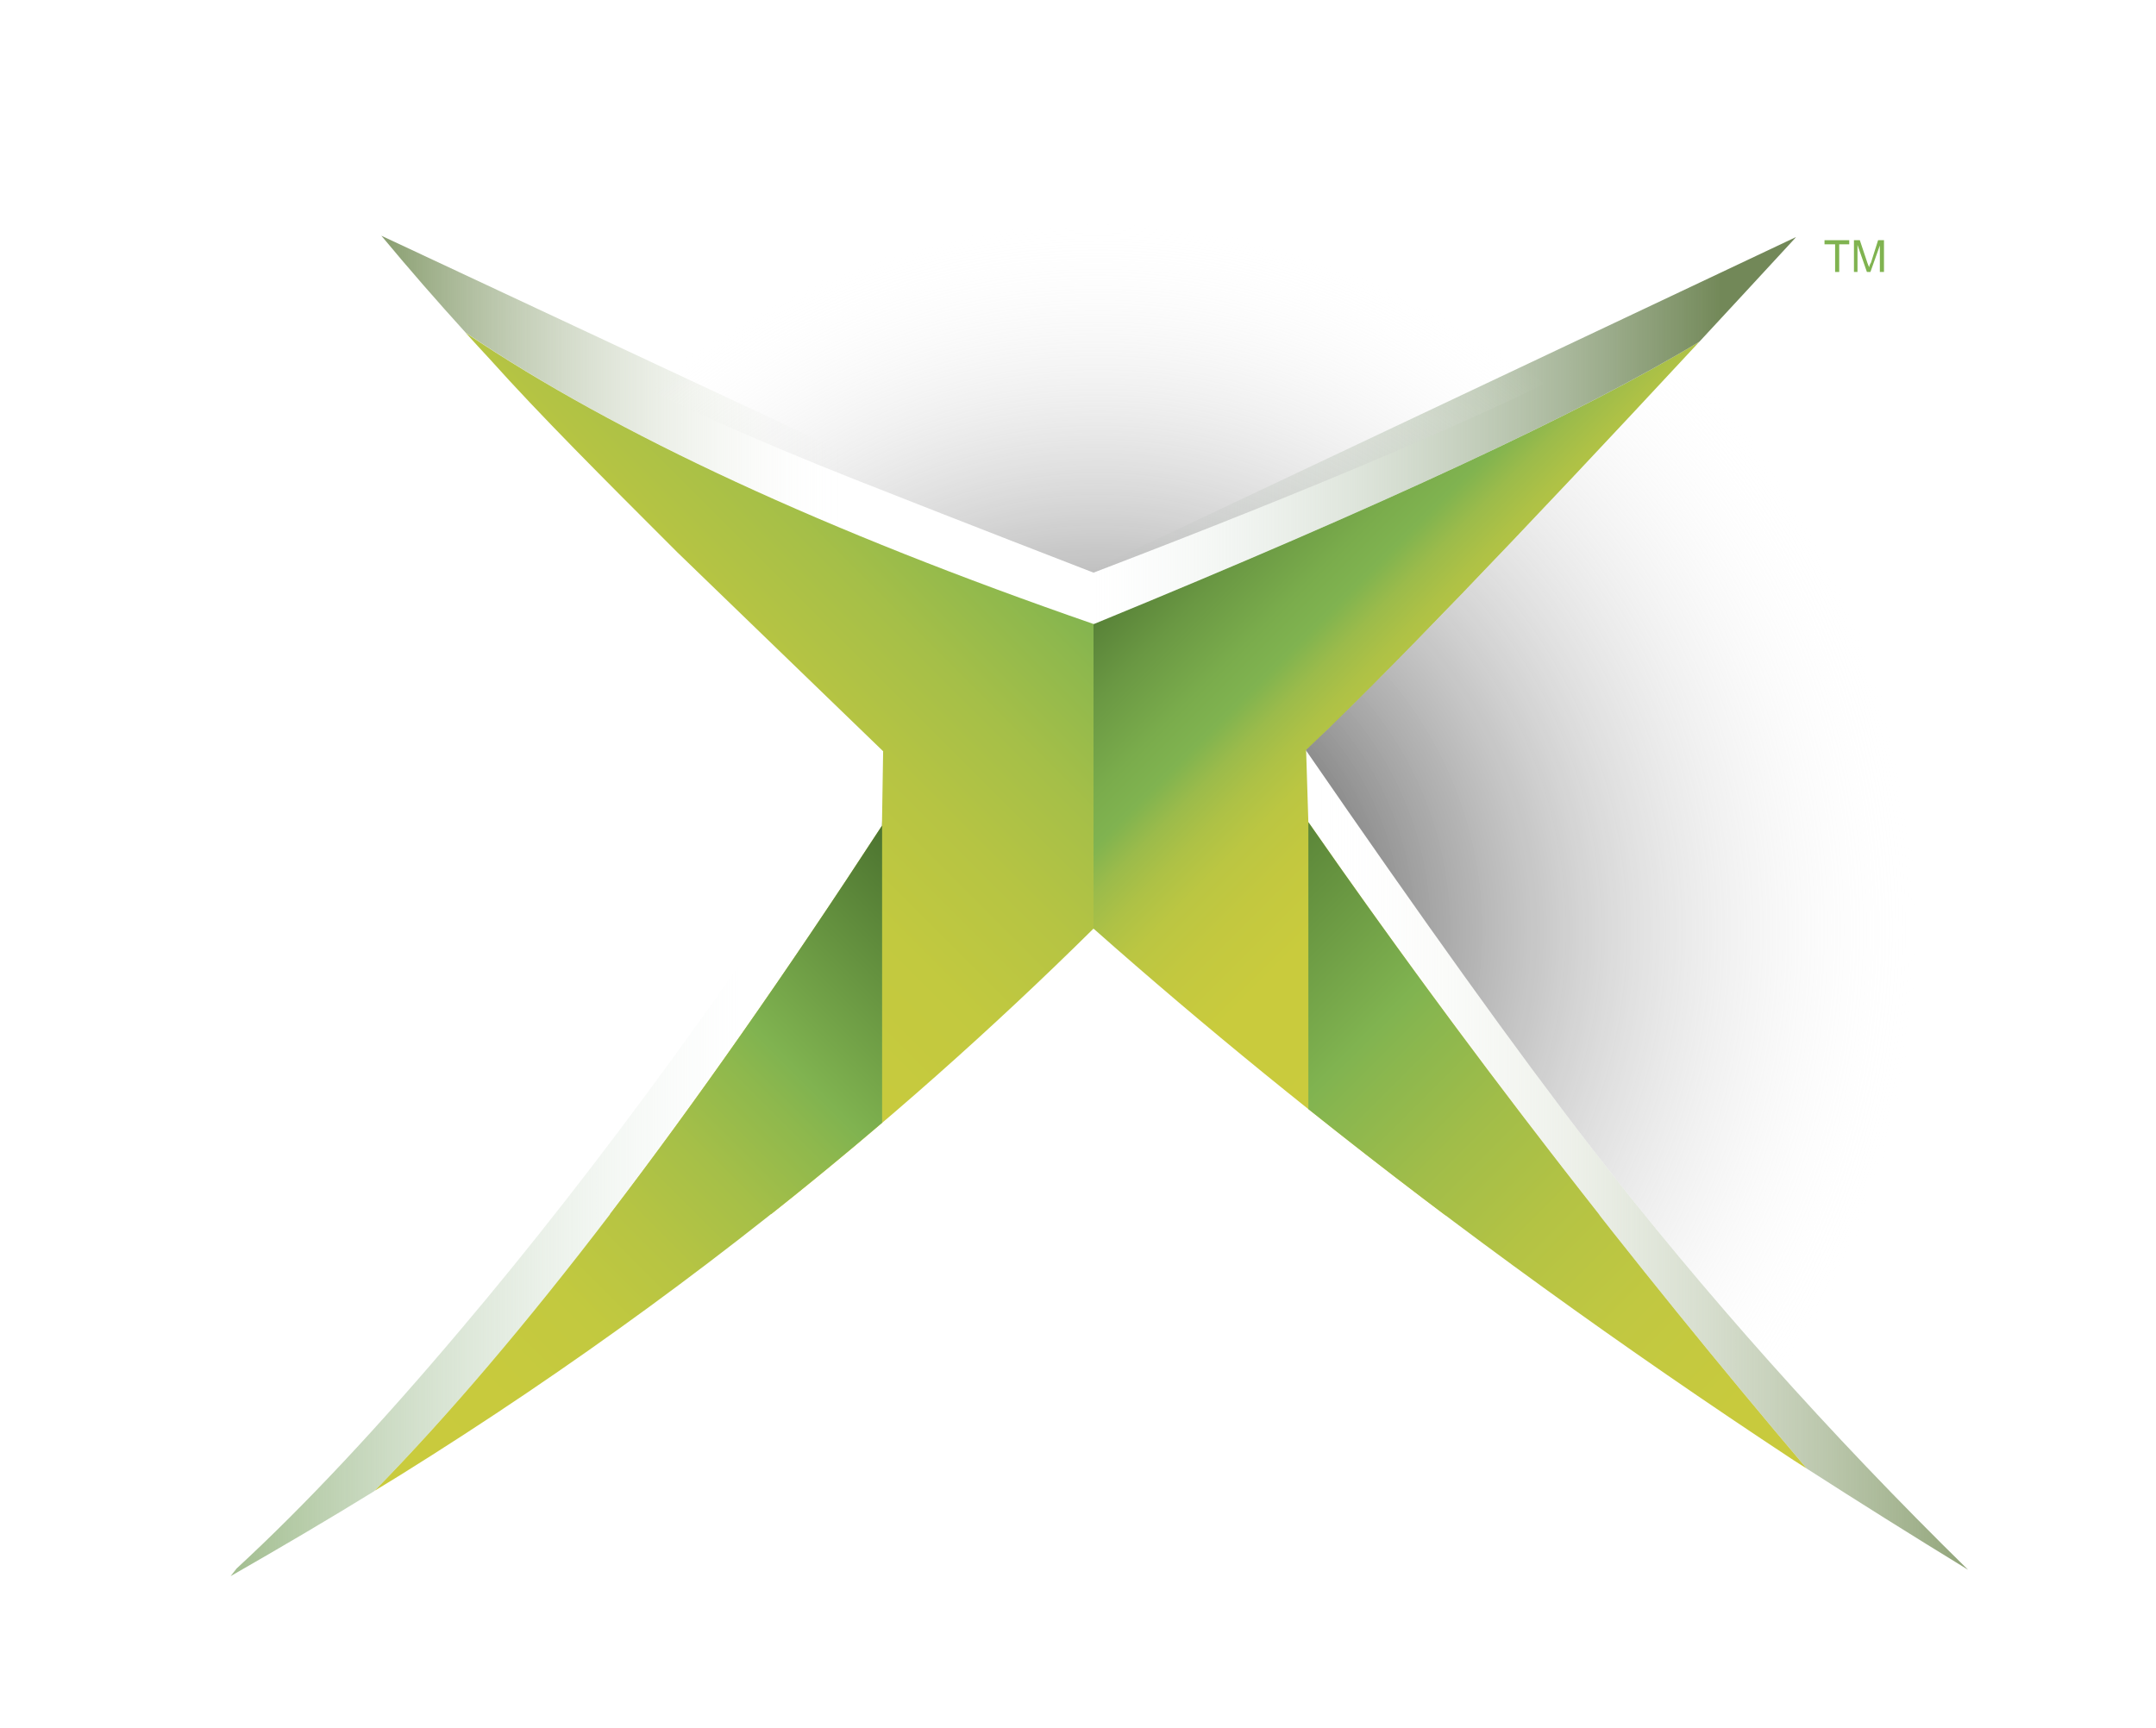
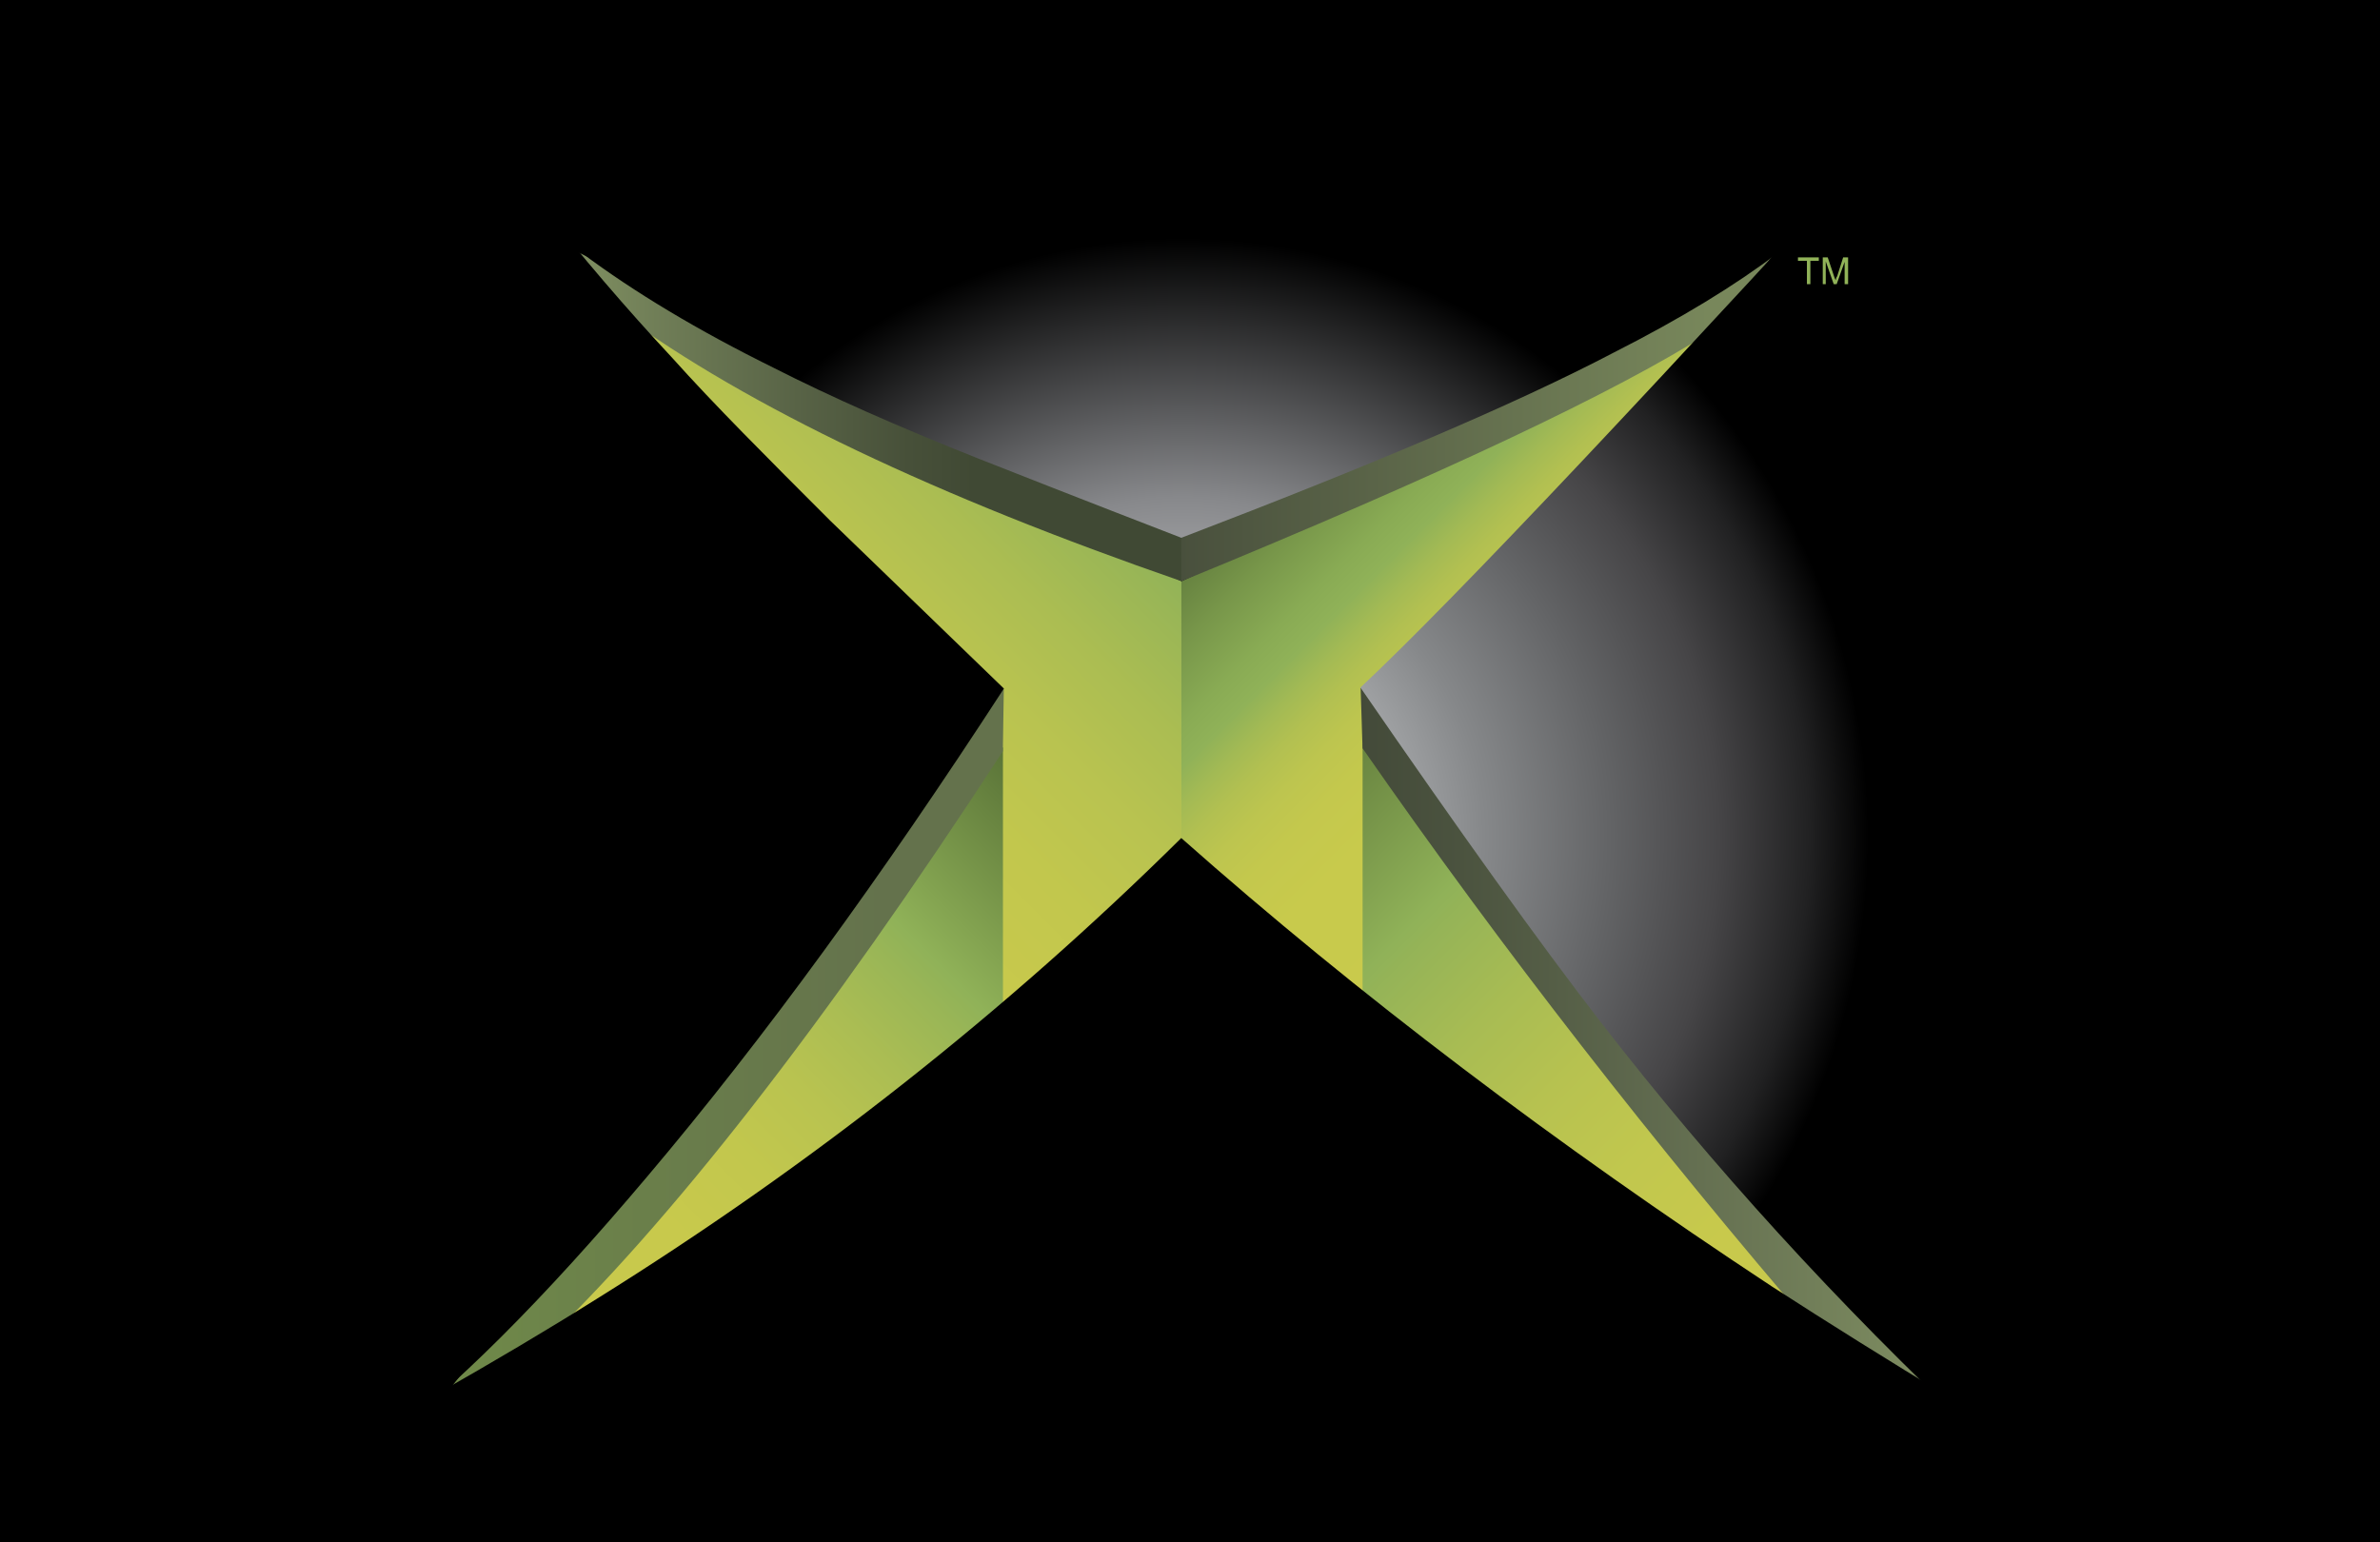
- <svg xmlns="http://www.w3.org/2000/svg" xmlns:xlink="http://www.w3.org/1999/xlink" viewBox="39 -378.58 1046.681 838.933" xml:space="preserve" id="svg2" version="1.0" style="max-height: 500px" width="1046.681" height="838.933">
-   <defs id="defs224">
-     <radialGradient gradientUnits="userSpaceOnUse" id="radialGradient4729" r="333.094" cy="146.993" cx="184.386">
-       <stop id="stop4731" offset="0" style="stop-color:#000000;stop-opacity:1" />
-       <stop id="stop4733" offset="0.031" style="stop-color:#4a4a4c;stop-opacity:1" />
-       <stop id="stop4735" offset="0.082" style="stop-color:#747678;stop-opacity:1" />
-       <stop id="stop4737" offset="0.136" style="stop-color:#96989b;stop-opacity:1" />
-       <stop id="stop4739" offset="0.191" style="stop-color:#b4b6b8;stop-opacity:1" />
-       <stop id="stop4741" offset="0.248" style="stop-color:#cecfd1;stop-opacity:1" />
-       <stop id="stop4743" offset="0.307" style="stop-color:#e2e3e4;stop-opacity:1" />
-       <stop id="stop4745" offset="0.369" style="stop-color:#f1f1f2;stop-opacity:1" />
-       <stop id="stop4747" offset="0.437" style="stop-color:#fafafb;stop-opacity:1" />
-       <stop id="stop4749" offset="0.52" style="stop-color:#ffffff;stop-opacity:1" />
+ <svg xmlns="http://www.w3.org/2000/svg" viewBox="0 9.491 189.82 123.003" style="max-height: 500px" width="189.82" height="123.003">
+   <path d="M0 0h189.82v189.82H0z" />
+   <path d="M172.542 134.464V12.473H18.339v121.991h154.203z" />
+   <linearGradient y2="49.626" x2="89.075" y1="91.84" x1="46.861" gradientUnits="userSpaceOnUse" id="a">
+     <stop stop-color="#c9ca4c" offset=".17" />
+     <stop stop-color="#c8c94c" offset=".418" />
+     <stop stop-color="#c2c74d" offset=".578" />
+     <stop stop-color="#b9c350" offset=".713" />
+     <stop stop-color="#abbd52" offset=".834" />
+     <stop stop-color="#9ab656" offset=".944" />
+     <stop stop-color="#90b258" offset="1" />
+   </linearGradient>
+   <path fill="url(#a)" d="M94.247 55.859l-42.54-19.882v59.646l42.54-.154v-39.61z" />
+   <linearGradient y2="91.714" x2="141.224" y1="49.682" x1="99.192" gradientUnits="userSpaceOnUse" id="b">
+     <stop stop-color="#637e3e" offset="0" />
+     <stop stop-color="#78974a" offset=".077" />
+     <stop stop-color="#89ab54" offset=".151" />
+     <stop stop-color="#90b258" offset=".192" />
+     <stop stop-color="#93b357" offset=".197" />
+     <stop stop-color="#a3ba54" offset=".229" />
+     <stop stop-color="#b2c051" offset=".266" />
+     <stop stop-color="#bdc54f" offset=".309" />
+     <stop stop-color="#c4c84d" offset=".362" />
+     <stop stop-color="#c8ca4c" offset=".437" />
+     <stop stop-color="#c9ca4c" offset=".644" />
+   </linearGradient>
+   <path fill="url(#b)" d="M136.4 35.978L94.223 55.859v39.765H136.4V35.978z" />
+   <linearGradient y2="124.205" x2="139.121" y1="80.681" x1="95.597" gradientUnits="userSpaceOnUse" id="c">
+     <stop stop-color="#66813f" offset="0" />
+     <stop stop-color="#90b258" offset=".226" />
+     <stop stop-color="#96b457" offset=".259" />
+     <stop stop-color="#a8bc53" offset=".379" />
+     <stop stop-color="#b7c250" offset=".507" />
+     <stop stop-color="#c1c74e" offset=".644" />
+     <stop stop-color="#c8c94c" offset=".798" />
+     <stop stop-color="#c9ca4c" offset="1" />
+   </linearGradient>
+   <path fill="url(#c)" d="M143.662 118.728v-5.239l-34.987-44.697v49.937h34.987z" />
+   <linearGradient y2="124.565" x2="49.484" y1="81.041" x1="93.008" gradientUnits="userSpaceOnUse" id="d">
+     <stop stop-color="#577036" offset="0" />
+     <stop stop-color="#90b258" offset=".271" />
+     <stop stop-color="#9ab656" offset=".316" />
+     <stop stop-color="#abbd53" offset=".409" />
+     <stop stop-color="#b9c350" offset=".511" />
+     <stop stop-color="#c2c74d" offset=".623" />
+     <stop stop-color="#c8c94c" offset=".756" />
+     <stop stop-color="#c9ca4c" offset=".961" />
+   </linearGradient>
+   <path fill="url(#d)" d="M79.992 119.024V69.088l-34.987 44.697v5.239h34.987z" />
+   <linearGradient y2="41.834" x2="77.689" y1="41.834" x1="44.61" gradientUnits="userSpaceOnUse" id="e">
+     <stop offset="0" />
+     <stop stop-color="#839363" offset="0" />
+     <stop stop-color="#707e57" offset=".234" />
+     <stop stop-color="#586346" offset=".575" />
+     <stop stop-color="#475039" offset=".842" />
+     <stop stop-color="#404934" offset="1" />
+   </linearGradient>
+   <path fill="url(#e)" d="M42.229 27.809l7.167 6.628c10.327 7.552 25.277 14.641 44.852 21.423v-3.7L42.229 27.809z" />
+   <linearGradient y2="42.836" x2="136.326" y1="42.836" x1="94.157" gradientUnits="userSpaceOnUse" id="f">
+     <stop stop-color="#49503d" offset="0" />
+     <stop stop-color="#78875b" offset="1" />
+   </linearGradient>
+   <path fill="url(#f)" d="M136.4 35.978l5.086-6.165L94.21 52.152l.01 3.707c20.654-8.478 34.705-15.105 42.18-19.881z" />
+   <linearGradient y2="92.878" x2="156.773" y1="92.878" x1="108.454" gradientUnits="userSpaceOnUse" id="g">
+     <stop stop-color="#434a39" offset="0" />
+     <stop stop-color="#4b533f" offset=".165" />
+     <stop stop-color="#5e684d" offset=".46" />
+     <stop stop-color="#78865d" offset=".847" />
+     <stop stop-color="#839363" offset="1" />
+   </linearGradient>
+   <path fill="url(#g)" d="M108.518 64.325l.153 4.855c11.251 16.184 23.351 31.674 36.143 46.547l12.023 5.703-48.319-57.105z" />
+   <g>
+     <linearGradient y2="93.351" x2="70.418" y1="93.351" x1="24.454" gradientUnits="userSpaceOnUse" id="h">
+       <stop stop-color="#739148" offset="0" />
+       <stop stop-color="#64724c" offset="1" />
+     </linearGradient>
+     <path fill="url(#h)" d="M79.983 69.423l.077-5.009-45.774 57.874 8.554-5.165c10.48-9.939 22.887-25.814 37.143-47.7z" />
+   </g>
+   <g>
+     <radialGradient gradientUnits="userSpaceOnUse" r="106.617" cy="76.235" cx="94.217" id="i">
+       <stop stop-color="#fff" offset="0" />
+       <stop stop-color="#f4f5f5" offset=".012" />
+       <stop stop-color="#b6b8ba" offset=".122" />
+       <stop stop-color="#86888a" offset=".226" />
+       <stop stop-color="#636466" offset=".32" />
+       <stop stop-color="#464547" offset=".402" />
+       <stop stop-color="#212122" offset=".47" />
+       <stop offset=".514" />
    </radialGradient>
-     <radialGradient gradientUnits="userSpaceOnUse" id="radialGradient4755" r="337.955" cy="146.874" cx="184.779">
-       <stop id="stop4757" offset="0" style="stop-color:#000000;stop-opacity:1" />
-       <stop id="stop4759" offset="0.069" style="stop-color:#595a5c;stop-opacity:1" />
-       <stop id="stop4761" offset="0.171" style="stop-color:#909294;stop-opacity:1" />
-       <stop id="stop4763" offset="0.263" style="stop-color:#bdbfc1;stop-opacity:1" />
-       <stop id="stop4765" offset="0.342" style="stop-color:#dfe0e1;stop-opacity:1" />
-       <stop id="stop4767" offset="0.403" style="stop-color:#f4f5f5;stop-opacity:1" />
-       <stop id="stop4769" offset="0.441" style="stop-color:#ffffff;stop-opacity:1" />
+     <path fill="url(#i)" d="M127.769 91.154c8.786 11.328 18.727 22.272 30.054 32.905l-1.694-110.2c-24.121 26.433-39.996 43.311-47.625 50.476 7.861 11.406 14.255 20.346 19.265 26.819z" />
+   </g>
+   <g>
+     <radialGradient gradientUnits="userSpaceOnUse" r="108.175" cy="76.197" cx="94.342" id="j">
+       <stop stop-color="#fff" offset="0" />
+       <stop stop-color="#87888b" offset=".25" />
+       <stop offset=".441" />
    </radialGradient>
-     <linearGradient gradientUnits="userSpaceOnUse" id="linearGradient4703" y2="198.374" x2="379.466" y1="198.374" x1="228.517">
-       <stop id="stop4705" offset="0" style="stop-color:#ffffff;stop-opacity:1" />
-       <stop id="stop4707" offset="0.134" style="stop-color:#eef1eb;stop-opacity:1" />
-       <stop id="stop4709" offset="0.372" style="stop-color:#d1dbc7;stop-opacity:1" />
-       <stop id="stop4711" offset="0.686" style="stop-color:#a8b893;stop-opacity:1" />
-       <stop id="stop4713" offset="1" style="stop-color:#7d9461;stop-opacity:1" />
-     </linearGradient>
-     <linearGradient gradientUnits="userSpaceOnUse" id="linearGradient4673" y2="38.912" x2="132.751" y1="38.912" x1="29.406">
-       <stop id="stop4675" offset="0" style="stop-color:#000000;stop-opacity:1" />
-       <stop id="stop4677" offset="0" style="stop-color:#7d9461;stop-opacity:1" />
-       <stop id="stop4679" offset="0.045" style="stop-color:#829967;stop-opacity:1" />
-       <stop id="stop4681" offset="0.373" style="stop-color:#b1c09f;stop-opacity:1" />
-       <stop id="stop4683" offset="0.653" style="stop-color:#d6decc;stop-opacity:1" />
-       <stop id="stop4685" offset="0.871" style="stop-color:#eff3ec;stop-opacity:1" />
-       <stop id="stop4687" offset="1" style="stop-color:#ffffff;stop-opacity:1" />
-     </linearGradient>
-     <linearGradient gradientUnits="userSpaceOnUse" id="linearGradient4693" y2="42.041" x2="315.944" y1="42.041" x1="184.199">
-       <stop id="stop4695" offset="0" style="stop-color:#dbe7e2;stop-opacity:1" />
-       <stop id="stop4697" offset="1" style="stop-color:#728858;stop-opacity:1" />
-     </linearGradient>
-     <linearGradient gradientUnits="userSpaceOnUse" id="linearGradient4719" y2="199.851" x2="110.035" y1="199.851" x1="-33.566">
-       <stop id="stop4721" offset="0" style="stop-color:#659240;stop-opacity:1" />
-       <stop id="stop4723" offset="1" style="stop-color:#dbe7e2;stop-opacity:1" />
-     </linearGradient>
-     <linearGradient gradientUnits="userSpaceOnUse" id="XMLID_74_" y2="297.371" x2="44.088" y1="161.395" x1="180.064">
-       <stop id="stop79" offset="0" style="stop-color:#49702e;stop-opacity:1" />
-       <stop id="stop81" offset="0.271" style="stop-color:#80b350;stop-opacity:1" />
-       <stop id="stop83" offset="0.316" style="stop-color:#8eb84d;stop-opacity:1" />
-       <stop id="stop85" offset="0.409" style="stop-color:#a5bf48;stop-opacity:1" />
-       <stop id="stop87" offset="0.511" style="stop-color:#b6c443;stop-opacity:1" />
-       <stop id="stop89" offset="0.623" style="stop-color:#c2c93f;stop-opacity:1" />
-       <stop id="stop91" offset="0.756" style="stop-color:#c8ca3d;stop-opacity:1" />
-       <stop id="stop93" offset="0.961" style="stop-color:#cacb3d;stop-opacity:1" />
-     </linearGradient>
-     <linearGradient gradientUnits="userSpaceOnUse" id="XMLID_71_" y2="63.251" x2="167.78" y1="195.133" x1="35.897">
-       <stop id="stop12" offset="0.169" style="stop-color:#cacb3d;stop-opacity:1" />
-       <stop id="stop14" offset="0.418" style="stop-color:#c8ca3d;stop-opacity:1" />
-       <stop id="stop16" offset="0.578" style="stop-color:#c2c93f;stop-opacity:1" />
-       <stop id="stop18" offset="0.713" style="stop-color:#b6c443;stop-opacity:1" />
-       <stop id="stop20" offset="0.834" style="stop-color:#a5bf48;stop-opacity:1" />
-       <stop id="stop22" offset="0.944" style="stop-color:#8eb84d;stop-opacity:1" />
-       <stop id="stop24" offset="1" style="stop-color:#80b350;stop-opacity:1" />
-     </linearGradient>
-     <linearGradient gradientUnits="userSpaceOnUse" id="XMLID_72_" y2="194.921" x2="330.876" y1="63.605" x1="199.56">
-       <stop id="stop31" offset="0" style="stop-color:#557e36;stop-opacity:1" />
-       <stop id="stop33" offset="0.077" style="stop-color:#6a9843;stop-opacity:1" />
-       <stop id="stop35" offset="0.151" style="stop-color:#7aac4c;stop-opacity:1" />
-       <stop id="stop37" offset="0.192" style="stop-color:#80b350;stop-opacity:1" />
-       <stop id="stop39" offset="0.197" style="stop-color:#83b44f;stop-opacity:1" />
-       <stop id="stop41" offset="0.229" style="stop-color:#9bbb4b;stop-opacity:1" />
-       <stop id="stop43" offset="0.266" style="stop-color:#adc146;stop-opacity:1" />
-       <stop id="stop45" offset="0.309" style="stop-color:#bbc642;stop-opacity:1" />
-       <stop id="stop47" offset="0.362" style="stop-color:#c3c83f;stop-opacity:1" />
-       <stop id="stop49" offset="0.437" style="stop-color:#c9cb3d;stop-opacity:1" />
-       <stop id="stop51" offset="0.644" style="stop-color:#cacb3d;stop-opacity:1" />
-     </linearGradient>
-     <linearGradient gradientUnits="userSpaceOnUse" id="XMLID_73_" y2="296.492" x2="324.37" y1="160.516" x1="188.393">
-       <stop id="stop58" offset="0" style="stop-color:#588237;stop-opacity:1" />
-       <stop id="stop60" offset="0.226" style="stop-color:#80b350;stop-opacity:1" />
-       <stop id="stop62" offset="0.259" style="stop-color:#88b64f;stop-opacity:1" />
-       <stop id="stop64" offset="0.379" style="stop-color:#a1bd49;stop-opacity:1" />
-       <stop id="stop66" offset="0.507" style="stop-color:#b4c344;stop-opacity:1" />
-       <stop id="stop68" offset="0.644" style="stop-color:#c1c841;stop-opacity:1" />
-       <stop id="stop70" offset="0.798" style="stop-color:#c8ca3d;stop-opacity:1" />
-       <stop id="stop72" offset="1" style="stop-color:#cacb3d;stop-opacity:1" />
-     </linearGradient>
-     <radialGradient gradientUnits="userSpaceOnUse" xlink:href="#XMLID_79_" id="XMLID_80_" r="337.955" cy="146.874" cx="184.779">
-       <stop id="stop177" offset="0" style="stop-color:#000000;stop-opacity:1" />
-       <stop id="stop189" offset="0.441" style="stop-color:#ffffff;stop-opacity:0" />
-     </radialGradient>
-     <radialGradient gradientUnits="userSpaceOnUse" id="XMLID_79_" r="333.094" cy="146.993" cx="184.386">
-       <stop id="stop152" offset="0" style="stop-color:#000000;stop-opacity:1" />
-       <stop id="stop170" offset="0.52" style="stop-color:#ffffff;stop-opacity:0" />
-     </radialGradient>
-     <linearGradient gradientUnits="userSpaceOnUse" id="XMLID_78_" y2="199.851" x2="110.035" y1="199.851" x1="-33.566">
-       <stop id="stop143" offset="0" style="stop-color:#659240;stop-opacity:1" />
-       <stop id="stop145" offset="1" style="stop-color:#dbe7e2;stop-opacity:0" />
-     </linearGradient>
-     <linearGradient gradientUnits="userSpaceOnUse" id="XMLID_77_" y2="198.374" x2="379.466" y1="198.374" x1="228.517">
-       <stop id="stop128" offset="0" style="stop-color:#ffffff;stop-opacity:0" />
-       <stop id="stop136" offset="1" style="stop-color:#7d9461;stop-opacity:1" />
-     </linearGradient>
-     <linearGradient gradientUnits="userSpaceOnUse" id="XMLID_76_" y2="42.041" x2="315.944" y1="42.041" x1="184.199">
-       <stop id="stop119" offset="0" style="stop-color:#dbe7e2;stop-opacity:0" />
-       <stop id="stop121" offset="1" style="stop-color:#728858;stop-opacity:1" />
-     </linearGradient>
-     <linearGradient gradientUnits="userSpaceOnUse" id="XMLID_75_" y2="38.912" x2="132.751" y1="38.912" x1="29.406">
-       <stop id="stop100" offset="0" style="stop-color:#000000;stop-opacity:1" />
-       <stop id="stop102" offset="0" style="stop-color:#7d9461;stop-opacity:1" />
-       <stop id="stop112" offset="1" style="stop-color:#ffffff;stop-opacity:0" />
-     </linearGradient>
-     <linearGradient gradientUnits="userSpaceOnUse" xlink:href="#XMLID_74_" id="linearGradient6025" y2="297.371" x2="44.088" y1="161.395" x1="180.064" />
-     <linearGradient gradientUnits="userSpaceOnUse" xlink:href="#XMLID_73_" id="linearGradient6028" y2="296.492" x2="324.37" y1="160.516" x1="188.393" />
-     <linearGradient gradientUnits="userSpaceOnUse" xlink:href="#XMLID_72_" id="linearGradient6031" y2="194.921" x2="330.876" y1="63.605" x1="199.56" />
-     <linearGradient gradientUnits="userSpaceOnUse" xlink:href="#XMLID_71_" id="linearGradient6034" y2="63.251" x2="167.78" y1="195.133" x1="35.897" />
-     <radialGradient gradientUnits="userSpaceOnUse" xlink:href="#XMLID_79_" id="radialGradient7010" r="333.094" cy="146.993" cx="184.386" />
-     <linearGradient gradientUnits="userSpaceOnUse" xlink:href="#XMLID_78_" id="linearGradient7012" y2="199.851" x2="110.035" y1="199.851" x1="-33.566" />
-     <linearGradient gradientUnits="userSpaceOnUse" xlink:href="#XMLID_77_" id="linearGradient7017" y2="198.374" x2="379.466" y1="198.374" x1="228.517" />
-     <linearGradient gradientUnits="userSpaceOnUse" xlink:href="#XMLID_71_" id="linearGradient7090" y2="63.251" x2="167.78" y1="195.133" x1="35.897" />
-     <linearGradient gradientUnits="userSpaceOnUse" xlink:href="#XMLID_72_" id="linearGradient7092" y2="194.921" x2="330.876" y1="63.605" x1="199.56" />
-     <linearGradient gradientUnits="userSpaceOnUse" xlink:href="#XMLID_73_" id="linearGradient7094" y2="296.492" x2="324.37" y1="160.516" x1="188.393" />
-     <linearGradient gradientUnits="userSpaceOnUse" xlink:href="#XMLID_74_" id="linearGradient7096" y2="297.371" x2="44.088" y1="161.395" x1="180.064" />
-     <linearGradient gradientUnits="userSpaceOnUse" xlink:href="#XMLID_75_" id="linearGradient7098" y2="38.912" x2="132.751" y1="38.912" x1="29.406" />
-     <linearGradient gradientUnits="userSpaceOnUse" xlink:href="#XMLID_76_" id="linearGradient7100" y2="42.041" x2="315.944" y1="42.041" x1="184.199" />
-     <linearGradient gradientUnits="userSpaceOnUse" xlink:href="#XMLID_77_" id="linearGradient7102" y2="198.374" x2="379.466" y1="198.374" x1="228.517" />
-     <linearGradient gradientUnits="userSpaceOnUse" xlink:href="#XMLID_78_" id="linearGradient7104" y2="199.851" x2="110.035" y1="199.851" x1="-33.566" />
-     <radialGradient gradientUnits="userSpaceOnUse" xlink:href="#XMLID_80_" id="radialGradient7106" r="337.955" cy="146.874" cx="184.779" />
-     <radialGradient gradientUnits="userSpaceOnUse" xlink:href="#XMLID_79_" id="radialGradient7108" r="333.094" cy="146.993" cx="184.386" />
-   </defs>
-   <g id="Layer_3" transform="translate(-367.44,121.8463)">
- </g>
-   <g id="Layer_2" transform="translate(-367.44,121.8463)">
- </g>
-   <g id="g7066" transform="matrix(1.425589,0,0,1.425589,39.02272,-378.5661)">
-     <g id="g201" transform="translate(-367.44,508.7745)">
-       <g id="g203">
-         <path id="path205" style="fill:#89c056" d="M 1140.265,83.606 L 1138.287,83.606 L 1135.904,91.126 C 1135.513,91.722 1135.313,92.317 1135.313,92.708 C 1135.113,92.317 1134.913,91.917 1134.717,91.326 L 1132.139,83.606 L 1130.161,83.606 L 1130.161,94.294 L 1131.352,94.294 L 1131.352,85.188 L 1134.521,94.294 L 1135.703,94.294 L 1138.877,85.383 L 1138.877,94.294 L 1140.264,94.294 L 1140.264,83.606 L 1140.265,83.606 z" />
-         <polygon id="polygon207" style="fill:#89c056" points="1125.211,84.988 1128.58,84.988 1128.58,83.606 1120.265,83.606 1120.265,84.988 1123.829,84.988 1123.829,94.295 1125.211,94.295 1125.211,84.988" />
-       </g>
-       <polygon id="polygon209" style="fill:#89c056" points="1076.236,83.621 1016.598,131.878 957.252,83.621 923.688,83.621 1000.113,145.364 923.688,207.107 957.252,207.107 1016.598,158.553 1076.236,207.107 1109.503,207.107 1033.38,145.364 1109.503,83.621 1076.236,83.621" />
-       <path id="path211" style="fill:#89c056" d="M 913.8,145.364 C 913.8,117.791 906.608,97.415 892.823,83.621 L 770.846,83.621 C 756.456,97.415 749.264,117.791 749.264,145.364 C 749.264,172.932 756.456,193.313 770.846,207.107 L 892.824,207.107 C 906.607,193.313 913.8,172.635 913.8,145.364 L 913.8,145.364 z M 893.419,145.364 C 893.419,154.656 891.329,164.241 887.423,174.138 L 881.73,187.024 L 781.627,187.024 L 775.934,174.138 C 771.74,164.241 769.938,154.656 769.938,145.364 C 769.938,130.681 773.839,116.887 781.627,104.002 L 881.73,104.002 C 889.522,116.888 893.419,130.682 893.419,145.364 L 893.419,145.364 z" />
-       <path id="path213" style="fill:#89c056" d="M 718.097,150.462 L 718.097,140.272 L 727.086,135.472 C 724.984,112.396 718.097,95.018 706.407,83.621 L 584.425,83.621 C 572.736,94.715 565.546,112.098 563.744,135.169 L 543.969,135.169 L 543.969,155.555 L 563.744,155.555 C 565.546,178.626 572.736,195.716 584.425,207.108 L 706.407,207.108 C 718.096,195.414 724.984,178.334 727.086,155.555 L 718.097,150.462 L 718.097,150.462 z M 695.318,104.002 C 700.714,113.294 704.605,123.484 706.407,135.169 L 584.425,135.169 C 586.224,123.484 589.818,113.294 595.514,104.002 L 695.318,104.002 L 695.318,104.002 z M 706.407,155.555 C 704.605,167.244 700.714,177.733 695.318,187.025 L 595.513,187.025 C 589.817,177.733 586.223,167.245 584.424,155.555 L 706.407,155.555 L 706.407,155.555 z" />
-       <polygon id="polygon215" style="fill:#89c056" points="476.834,145.364 552.955,83.621 519.386,83.621 460.05,131.878 400.406,83.621 367.44,83.621 443.265,145.364 367.44,207.107 400.406,207.107 460.05,158.553 519.386,207.107 552.955,207.107 476.834,145.364" />
-     </g>
-     <g id="g7023" transform="matrix(1.620215,0,0,1.620215,74.50756,78.54802)">
-       <path id="path26" style="fill:url(#linearGradient7090)" d="M 51.875,21.469 C 53.593,23.362 55.319,25.254 57.062,27.125 C 67.416,38.684 80.663,51.915 96.312,67.562 L 139.625,109.438 L 139.375,125.094 C 119.1,156.219 100.009,183.444 82.156,206.812 L 116.125,206.719 C 139.899,187.88 162.449,167.877 183.844,146.719 C 183.877,146.748 183.905,146.783 183.938,146.812 L 183.938,82.719 C 183.915,82.711 183.897,82.695 183.875,82.688 L 183.844,82.688 C 127.648,63.212 83.661,42.947 51.875,21.469 z" />
-       <path id="path53" style="fill:url(#linearGradient7092)" d="M 311.188,23.344 C 286.935,38.02 244.543,57.809 183.938,82.688 L 183.938,82.719 C 183.924,82.714 183.918,82.694 183.906,82.688 L 183.875,82.688 L 183.844,82.719 L 183.844,146.719 C 207.163,167.377 231.829,187.439 257.781,206.969 L 290.219,206.969 C 269.047,180.071 248.606,152.546 229,124.344 L 228.531,109.312 C 228.509,109.281 228.491,109.25 228.469,109.219 C 228.484,109.205 228.516,109.202 228.531,109.188 C 244.489,94.194 272.164,65.366 311.188,23.344 z" />
-       <path id="path74" style="fill:url(#linearGradient7094)" d="M 229,124.344 L 229,184.656 C 260.871,210.108 294.862,234.657 330.938,258.438 C 331.868,259.039 332.841,259.645 333.781,260.25 C 296.814,216.702 261.755,171.46 229,124.344 z" />
-       <path id="path95" style="fill:url(#linearGradient7096)" d="M 139.406,124.094 L 139.375,125.094 C 99.012,187.057 63.411,233.611 32.719,264.906 C 34.545,263.782 36.407,262.68 38.188,261.562 C 74.277,239.067 107.956,214.381 139.406,187.531 L 139.406,124.094 z" />
-       <path id="path114" style="fill:url(#linearGradient7098)" d="M 34.156,1.062 C 39.91,7.992 45.822,14.773 51.875,21.438 C 83.68,42.931 127.688,63.23 183.938,82.719 L 183.938,71.188 L 34.156,1.062 z" />
-       <path id="path123" style="fill:url(#linearGradient7100)" d="M 331.5,1.344 L 183.812,71.156 L 183.844,82.719 C 244.499,57.822 286.922,38.027 311.188,23.344 C 317.542,16.503 324.127,9.366 331.094,1.812 L 331.5,1.344 z" />
-       <path id="path138" style="fill:url(#linearGradient7102)" d="M 228.531,109.312 L 229,124.344 C 261.755,171.46 296.814,216.702 333.781,260.25 C 344.414,267.092 355.726,274.194 367.656,281.5 C 338.366,252.781 312.183,223.339 288.656,193 C 273.021,172.796 253.059,144.897 228.531,109.312 z" />
-       <path id="path147" style="fill:url(#linearGradient7104)" d="M 139.625,109.438 C 109.288,156.143 79.942,196.604 50.812,231.031 C 33.592,251.441 17.942,268.132 3.75,281.219 L 2.469,282.844 C 13.107,276.75 23.162,270.836 32.625,265 C 63.338,233.704 98.971,187.12 139.375,125.094 L 139.625,109.438 z" />
-       <path id="path191" style="fill:url(#radialGradient7106);fill-opacity:1" d="M 291.697,25.67 C 324.922,8.816 346.107,-7.553 355.735,-22.719 L 174.362,-44.26 L 3.526,-29.221 C 18.452,-8.757 44.693,10.985 82.25,29.521 C 96.453,36.745 113.305,44.208 133.287,52.151 C 141.233,55.282 158.327,62.022 183.844,71.893 C 231.032,53.838 266.902,38.672 291.697,25.67 z" />
-       <g id="g217">
-         <path id="path219" style="fill:#80b350" d="M 349.986,2.007 L 348.747,2.007 L 347.261,6.707 C 347.017,7.081 346.892,7.452 346.892,7.698 C 346.767,7.452 346.642,7.201 346.52,6.832 L 344.909,2.007 L 343.673,2.007 L 343.673,8.689 L 344.418,8.689 L 344.418,2.996 L 346.399,8.689 L 347.137,8.689 L 349.117,3.118 L 349.117,8.689 L 349.987,8.689 L 349.987,2.007 L 349.986,2.007 z" />
-         <polygon id="polygon221" style="fill:#80b350" points="340.578,2.872 342.683,2.872 342.683,2.007 337.486,2.007 337.486,2.872 339.714,2.872 339.714,8.688 340.578,8.688 340.578,2.872" />
-       </g>
-       <path id="path172" style="fill:url(#radialGradient7108);fill-opacity:1" d="M 288.658,192.989 C 316.102,228.38 347.157,262.566 382.548,295.787 L 377.253,-48.48 C 301.899,34.096 252.306,86.821 228.471,109.209 C 253.029,144.839 273.009,172.767 288.658,192.989 z" />
-     </g>
+     <path fill="url(#j)" d="M128.743 37.596c10.634-5.396 17.416-10.635 20.499-15.489l-58.06-6.896-54.685 4.813c4.778 6.551 13.178 12.871 25.2 18.804 4.546 2.312 9.941 4.701 16.336 7.243 2.544 1.003 8.015 3.161 16.184 6.319 15.105-5.778 26.588-10.633 34.526-14.794z" />
+   </g>
+   <g>
+     <path d="M33.444 12.473h-3.777l.309 112.435c6.165-4.545 13.332-11.713 21.654-21.576 9.324-11.021 18.726-23.968 28.437-38.917l-13.871-13.41c-5.009-5.01-9.248-9.248-12.562-12.947-7.398-7.938-14.103-16.493-20.19-25.585z" />
+   </g>
+   <g>
+     <path d="M18.307 129.67v4.777H172.51v-3.469c-11.868-6.78-22.271-13.1-31.21-18.88-17.186-11.328-32.906-23.196-47.086-35.758-13.948 13.796-29.438 26.048-46.623 36.761-7.86 4.933-17.031 10.095-27.589 15.721l-1.695.848z" />
+   </g>
+   <g fill="#9abf5e">
+     <path d="M173.779 132.859h-.396l-.476 1.506a.633.633 0 0 0-.118.317 1.757 1.757 0 0 1-.12-.278l-.516-1.545h-.396v2.14h.238v-1.822l.633 1.822h.237l.635-1.783v1.783h.277v-2.14h.002zM170.768 133.138h.674v-.279h-1.664v.279h.713v1.861h.277v-1.861zM160.97 132.863l-11.931 9.655-11.873-9.655h-6.715l15.289 12.353-15.289 12.351h6.715l11.873-9.713 11.931 9.713h6.655l-15.23-12.351 15.23-12.353h-6.655zM128.472 145.216c0-5.516-1.439-9.594-4.196-12.353H99.873c-2.879 2.759-4.318 6.837-4.318 12.353s1.439 9.593 4.318 12.352h24.403c2.757-2.759 4.196-6.896 4.196-12.352zm-4.078 0c0 1.859-.418 3.776-1.199 5.757l-1.139 2.577H102.03l-1.14-2.577c-.839-1.98-1.199-3.897-1.199-5.757 0-2.938.78-5.696 2.339-8.275h20.026c1.559 2.579 2.338 5.337 2.338 8.275zM89.319 146.235v-2.037l1.799-.962c-.42-4.616-1.799-8.093-4.137-10.373H62.577c-2.339 2.22-3.778 5.698-4.138 10.313h-3.957v4.078h3.957c.36 4.616 1.799 8.034 4.138 10.312H86.98c2.338-2.339 3.717-5.755 4.137-10.312l-1.798-1.019zm-4.557-9.295a17.58 17.58 0 0 1 2.218 6.236H62.577c.36-2.338 1.079-4.376 2.218-6.236h19.967zm2.218 10.315a17.867 17.867 0 0 1-2.218 6.295H64.795c-1.14-1.858-1.858-3.956-2.218-6.295H86.98z" />
+     <path d="M41.052 145.216l15.229-12.353h-6.716l-11.872 9.655-11.932-9.655h-6.595l15.17 12.353-15.17 12.351h6.595l11.932-9.713 11.872 9.713h6.716l-15.229-12.351z" />
+   </g>
+   <g fill="#90b258">
+     <path d="M147.4 30.021h-.396l-.477 1.504a.65.65 0 0 0-.118.317 1.693 1.693 0 0 1-.119-.276l-.517-1.545h-.396v2.139h.238v-1.823l.635 1.823h.236l.635-1.783v1.783h.277v-2.139h.002zM144.389 30.297h.673v-.276h-1.664v.276h.715v1.862h.276v-1.862z" />
  </g>
</svg>
